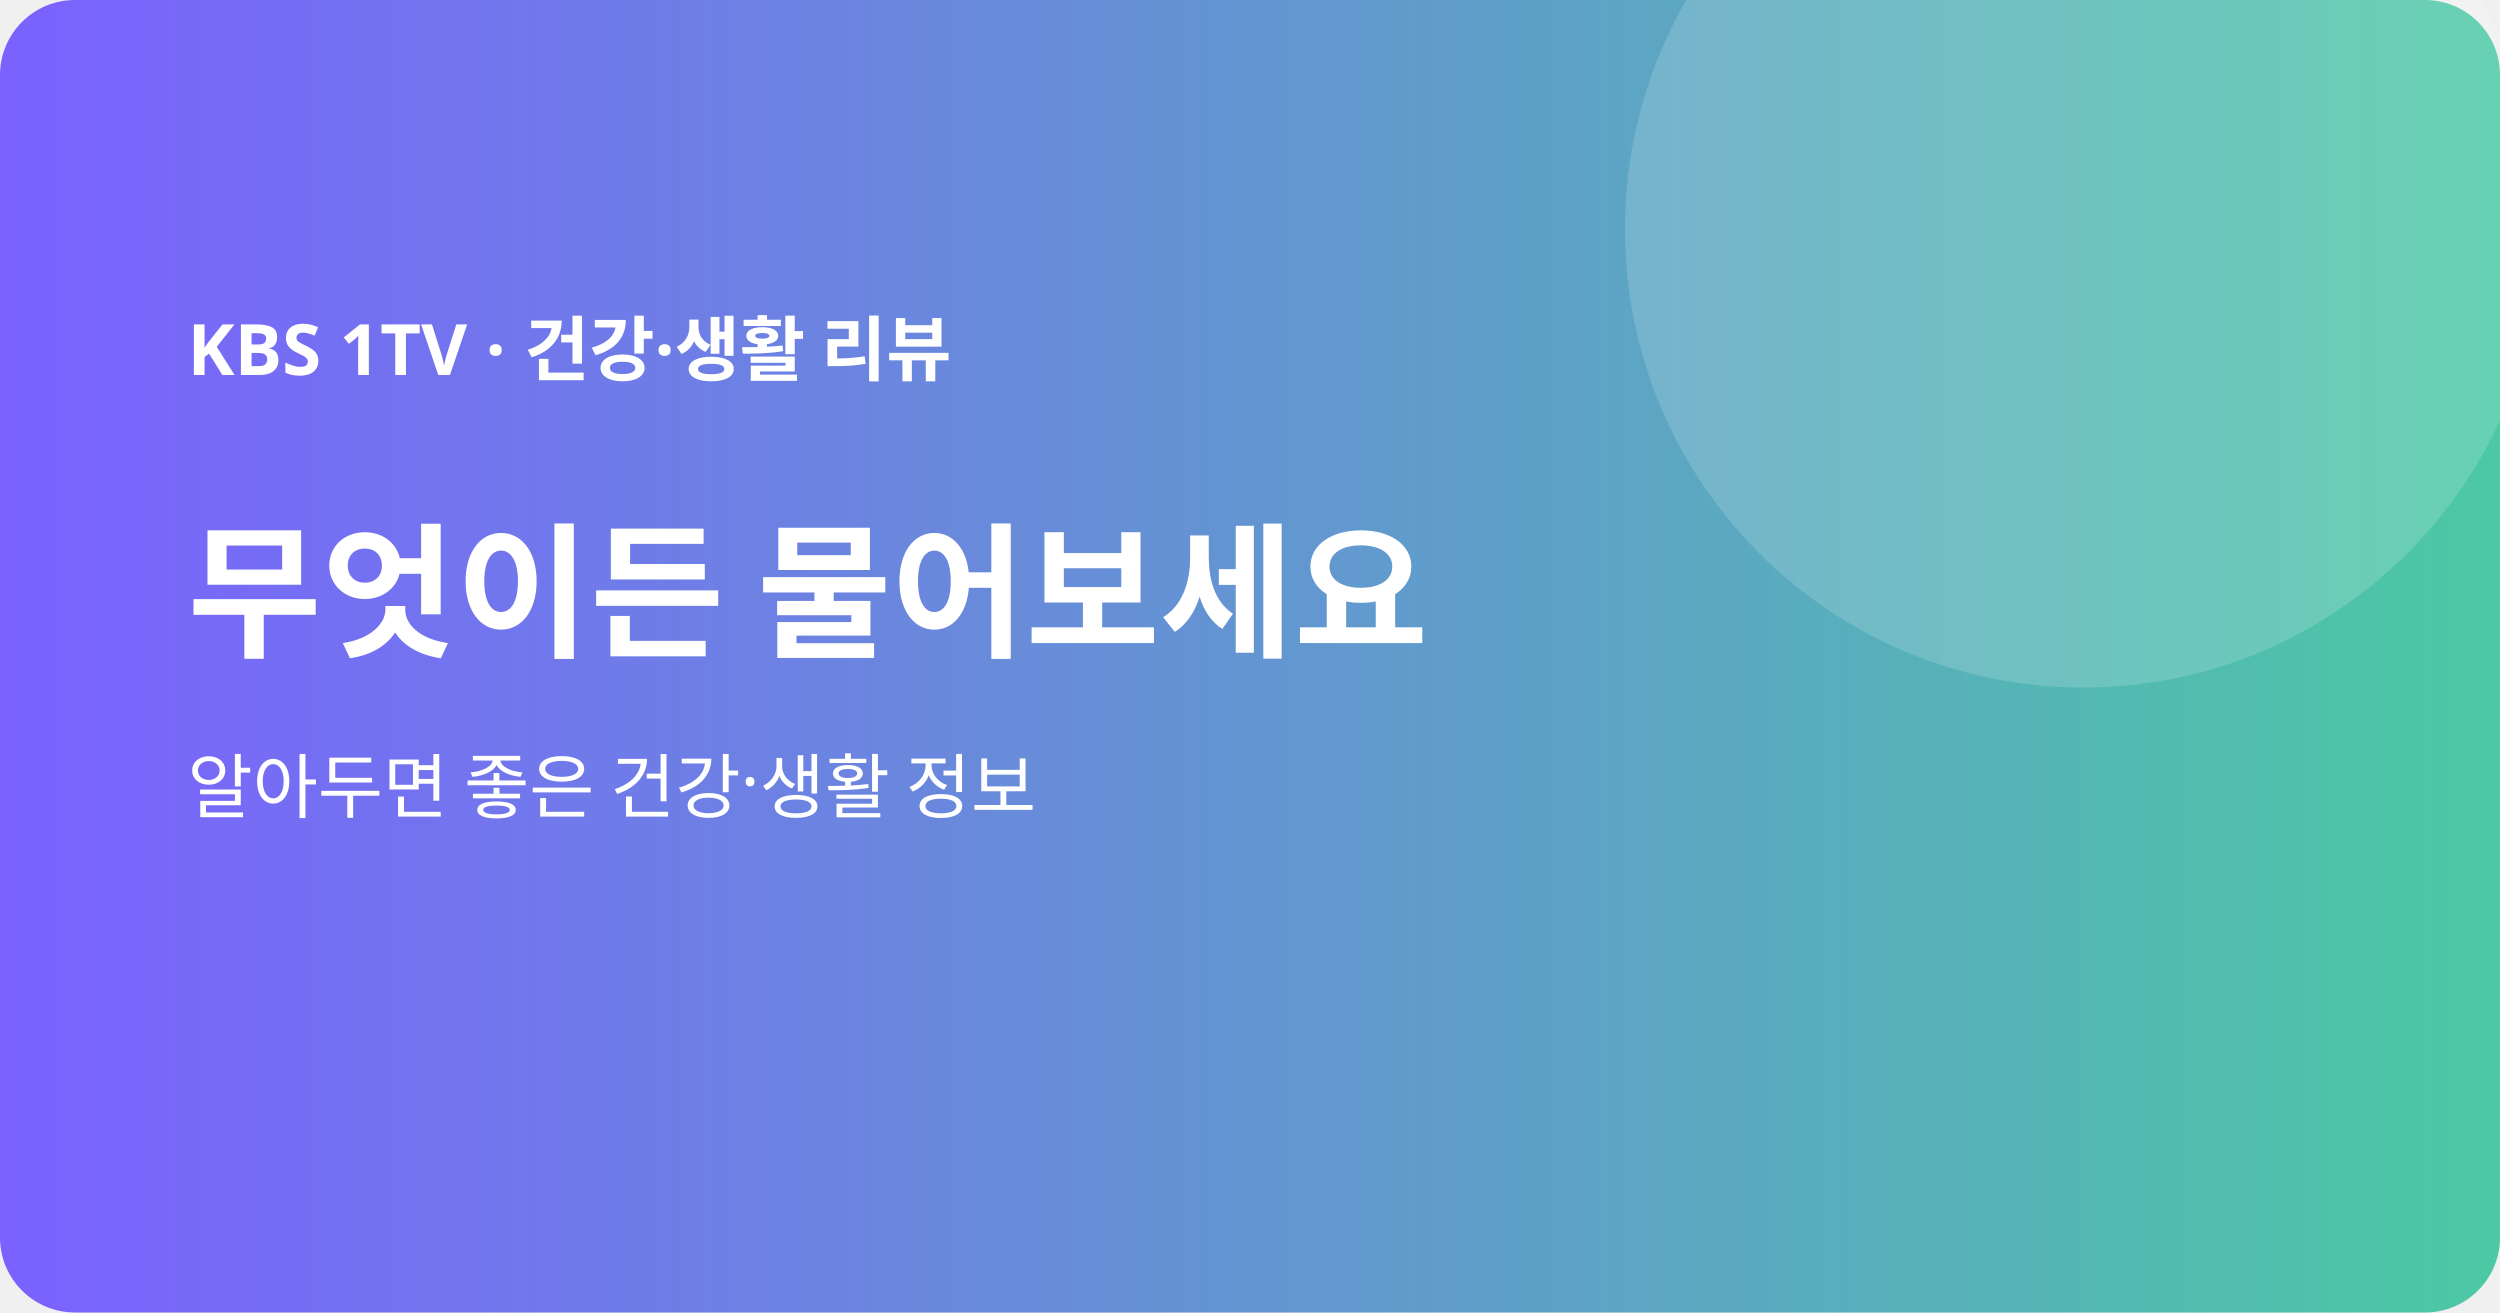
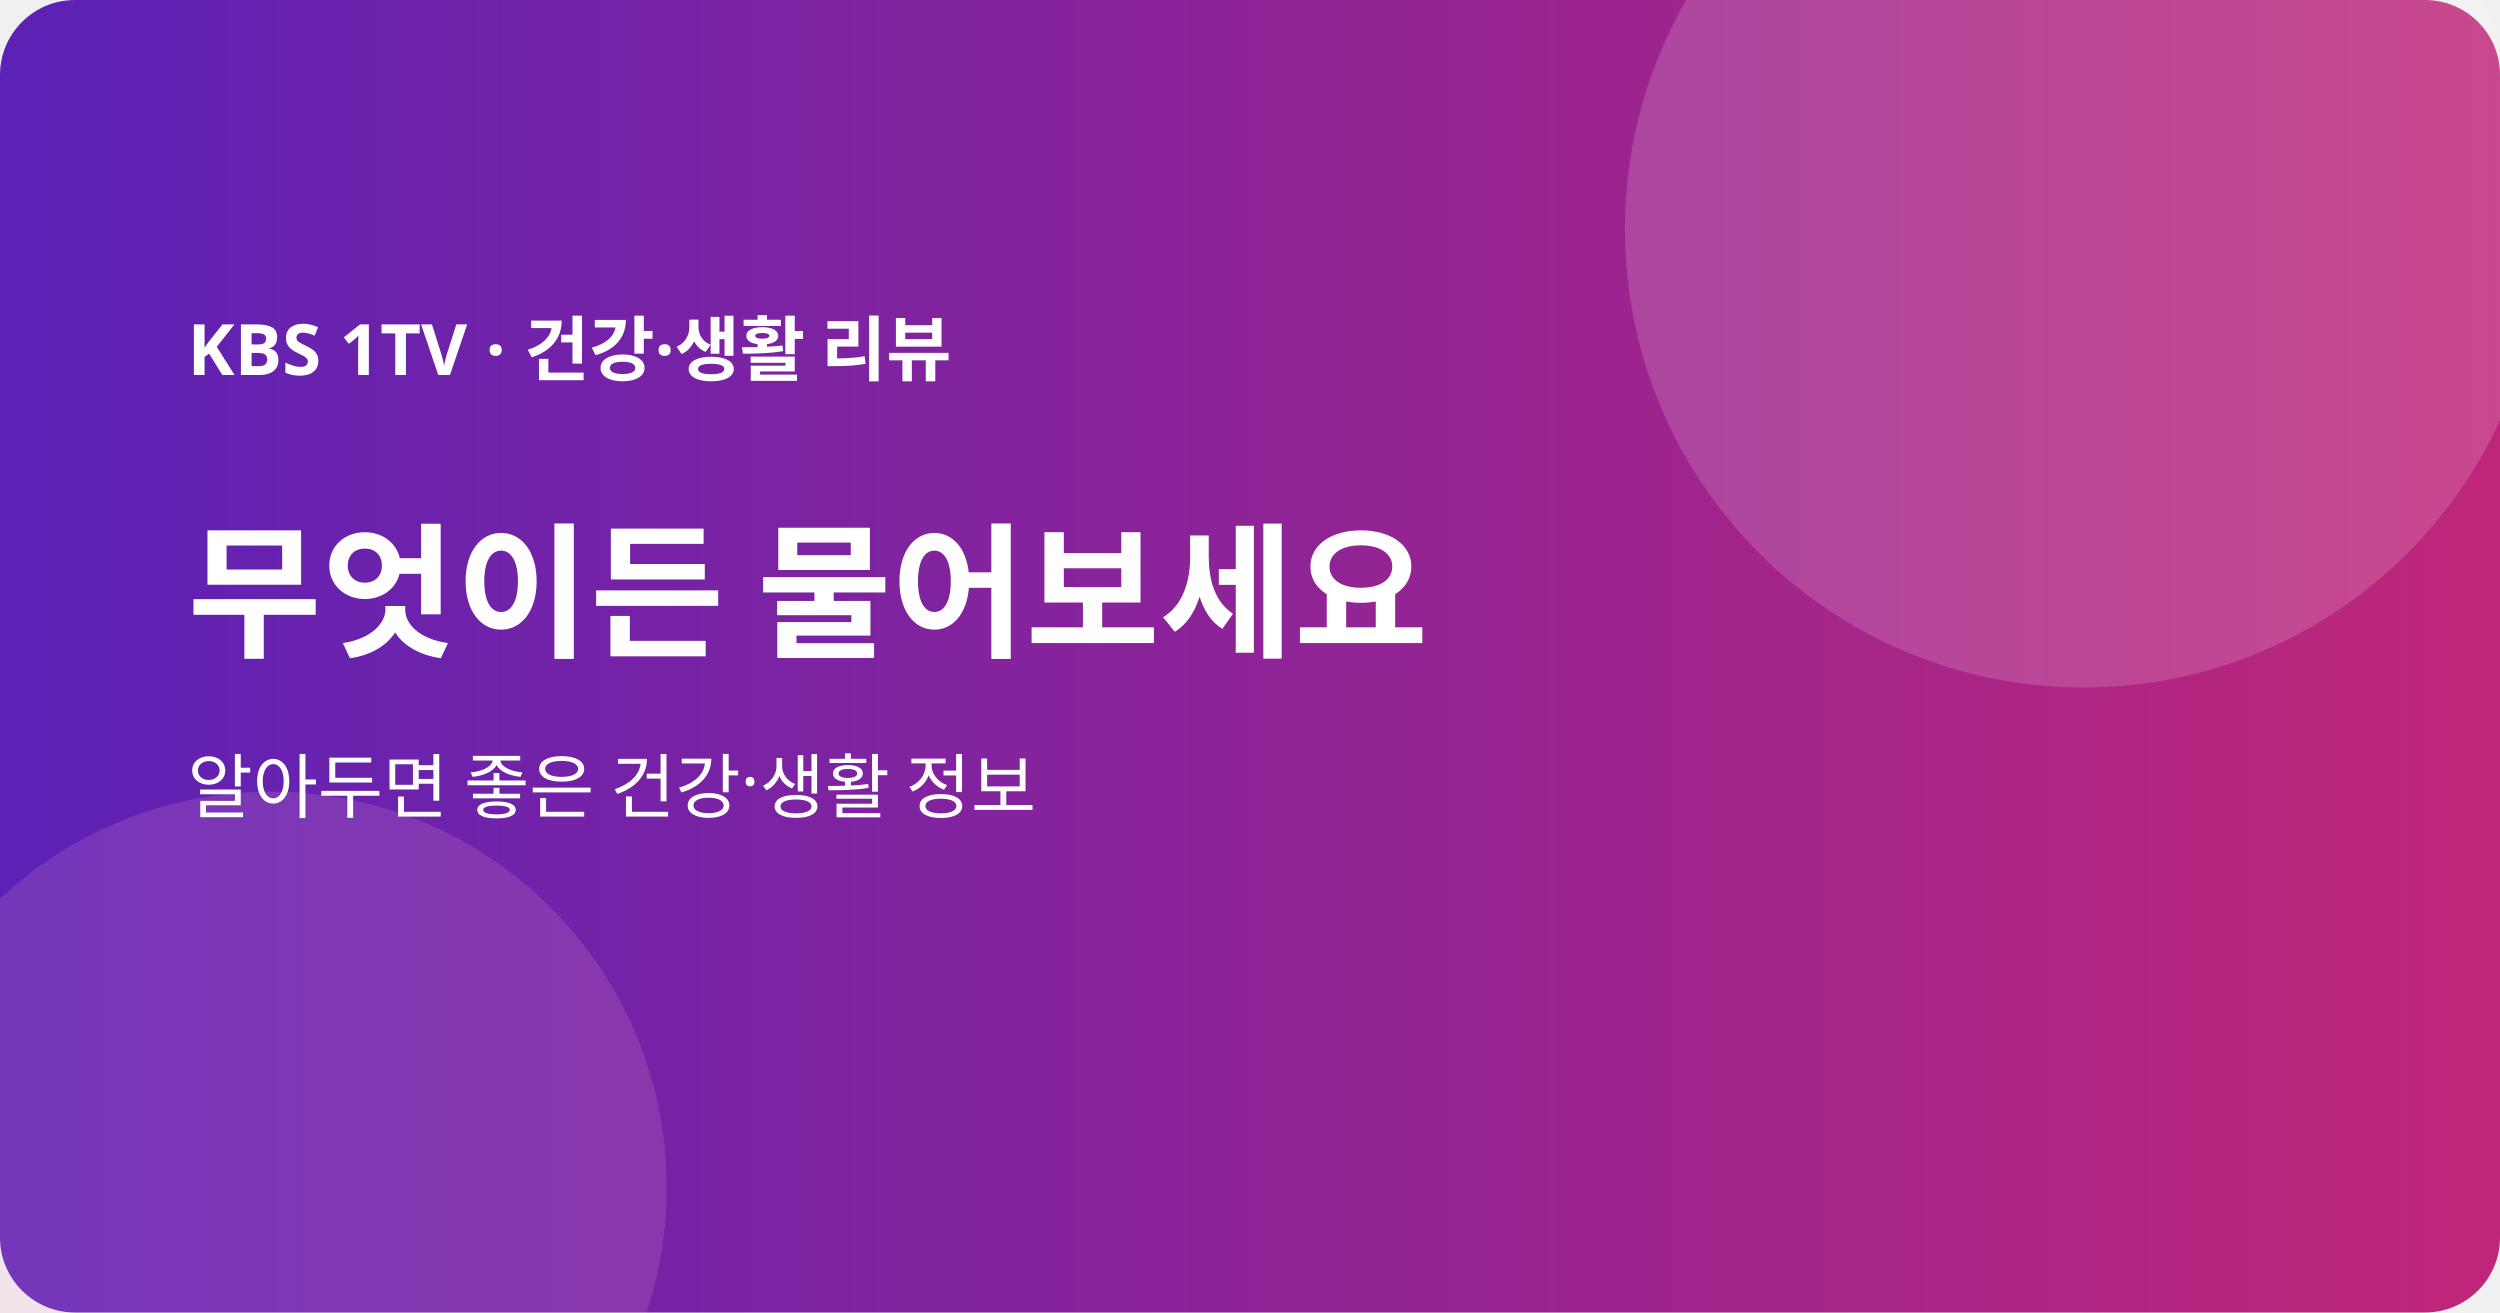
<svg xmlns="http://www.w3.org/2000/svg" viewBox="0 0 1200 630">
  <defs>
    <linearGradient id="g" x1="0" x2="1">
-       <stop stop-color="#7b61ff" />
-       <stop offset="1" stop-color="#4cc9a4" />
+       <stop stop-color="#5b21b6" />
+       <stop offset="1" stop-color="#c02678" />
    </linearGradient>
  </defs>
  <rect width="1200" height="630" rx="36" fill="url(#g)" />
  <circle cx="1000" cy="110" r="220" fill="#fff" opacity=".16" />
+   <circle cx="130" cy="570" r="190" fill="#f9a8d4" opacity=".16" />
  <text x="90" y="180" fill="#fff" font-family="sans-serif" font-size="34" font-weight="700">KBS 1TV · 건강·생활 리뷰</text>
  <text x="90" y="310" fill="#fff" font-family="sans-serif" font-size="70" font-weight="800">무엇이든 물어보세요</text>
  <text x="90" y="390" fill="#fff" font-family="sans-serif" font-size="34">알아두면 좋은 건강·생활 정보</text>
</svg>
